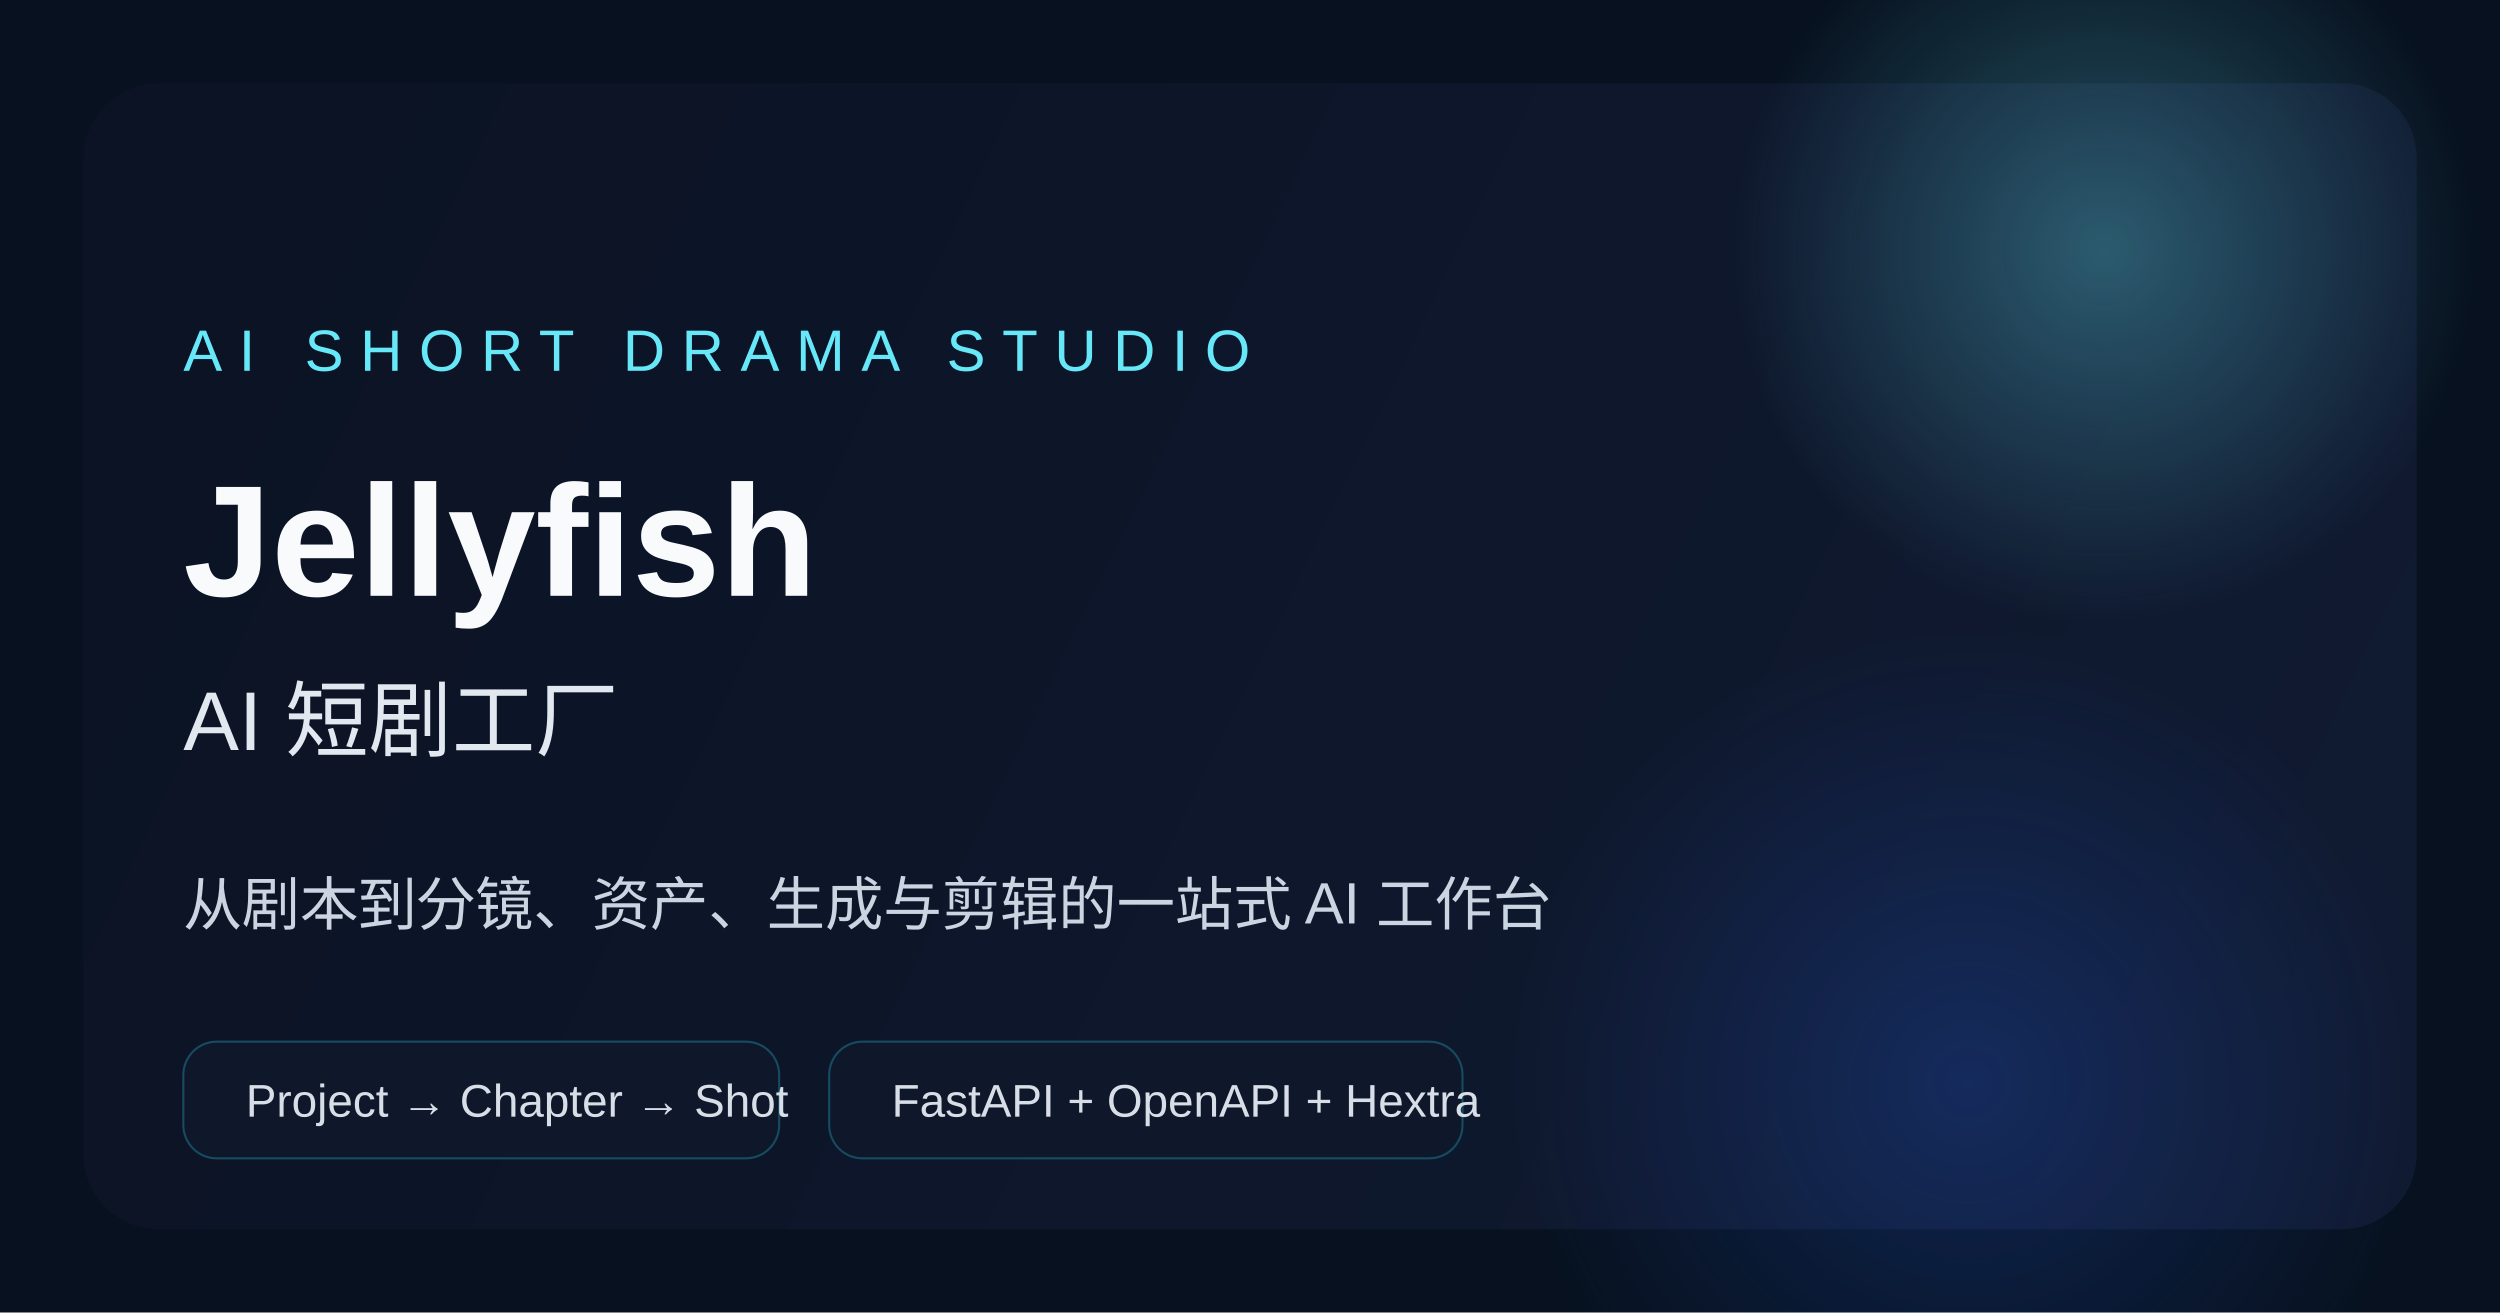
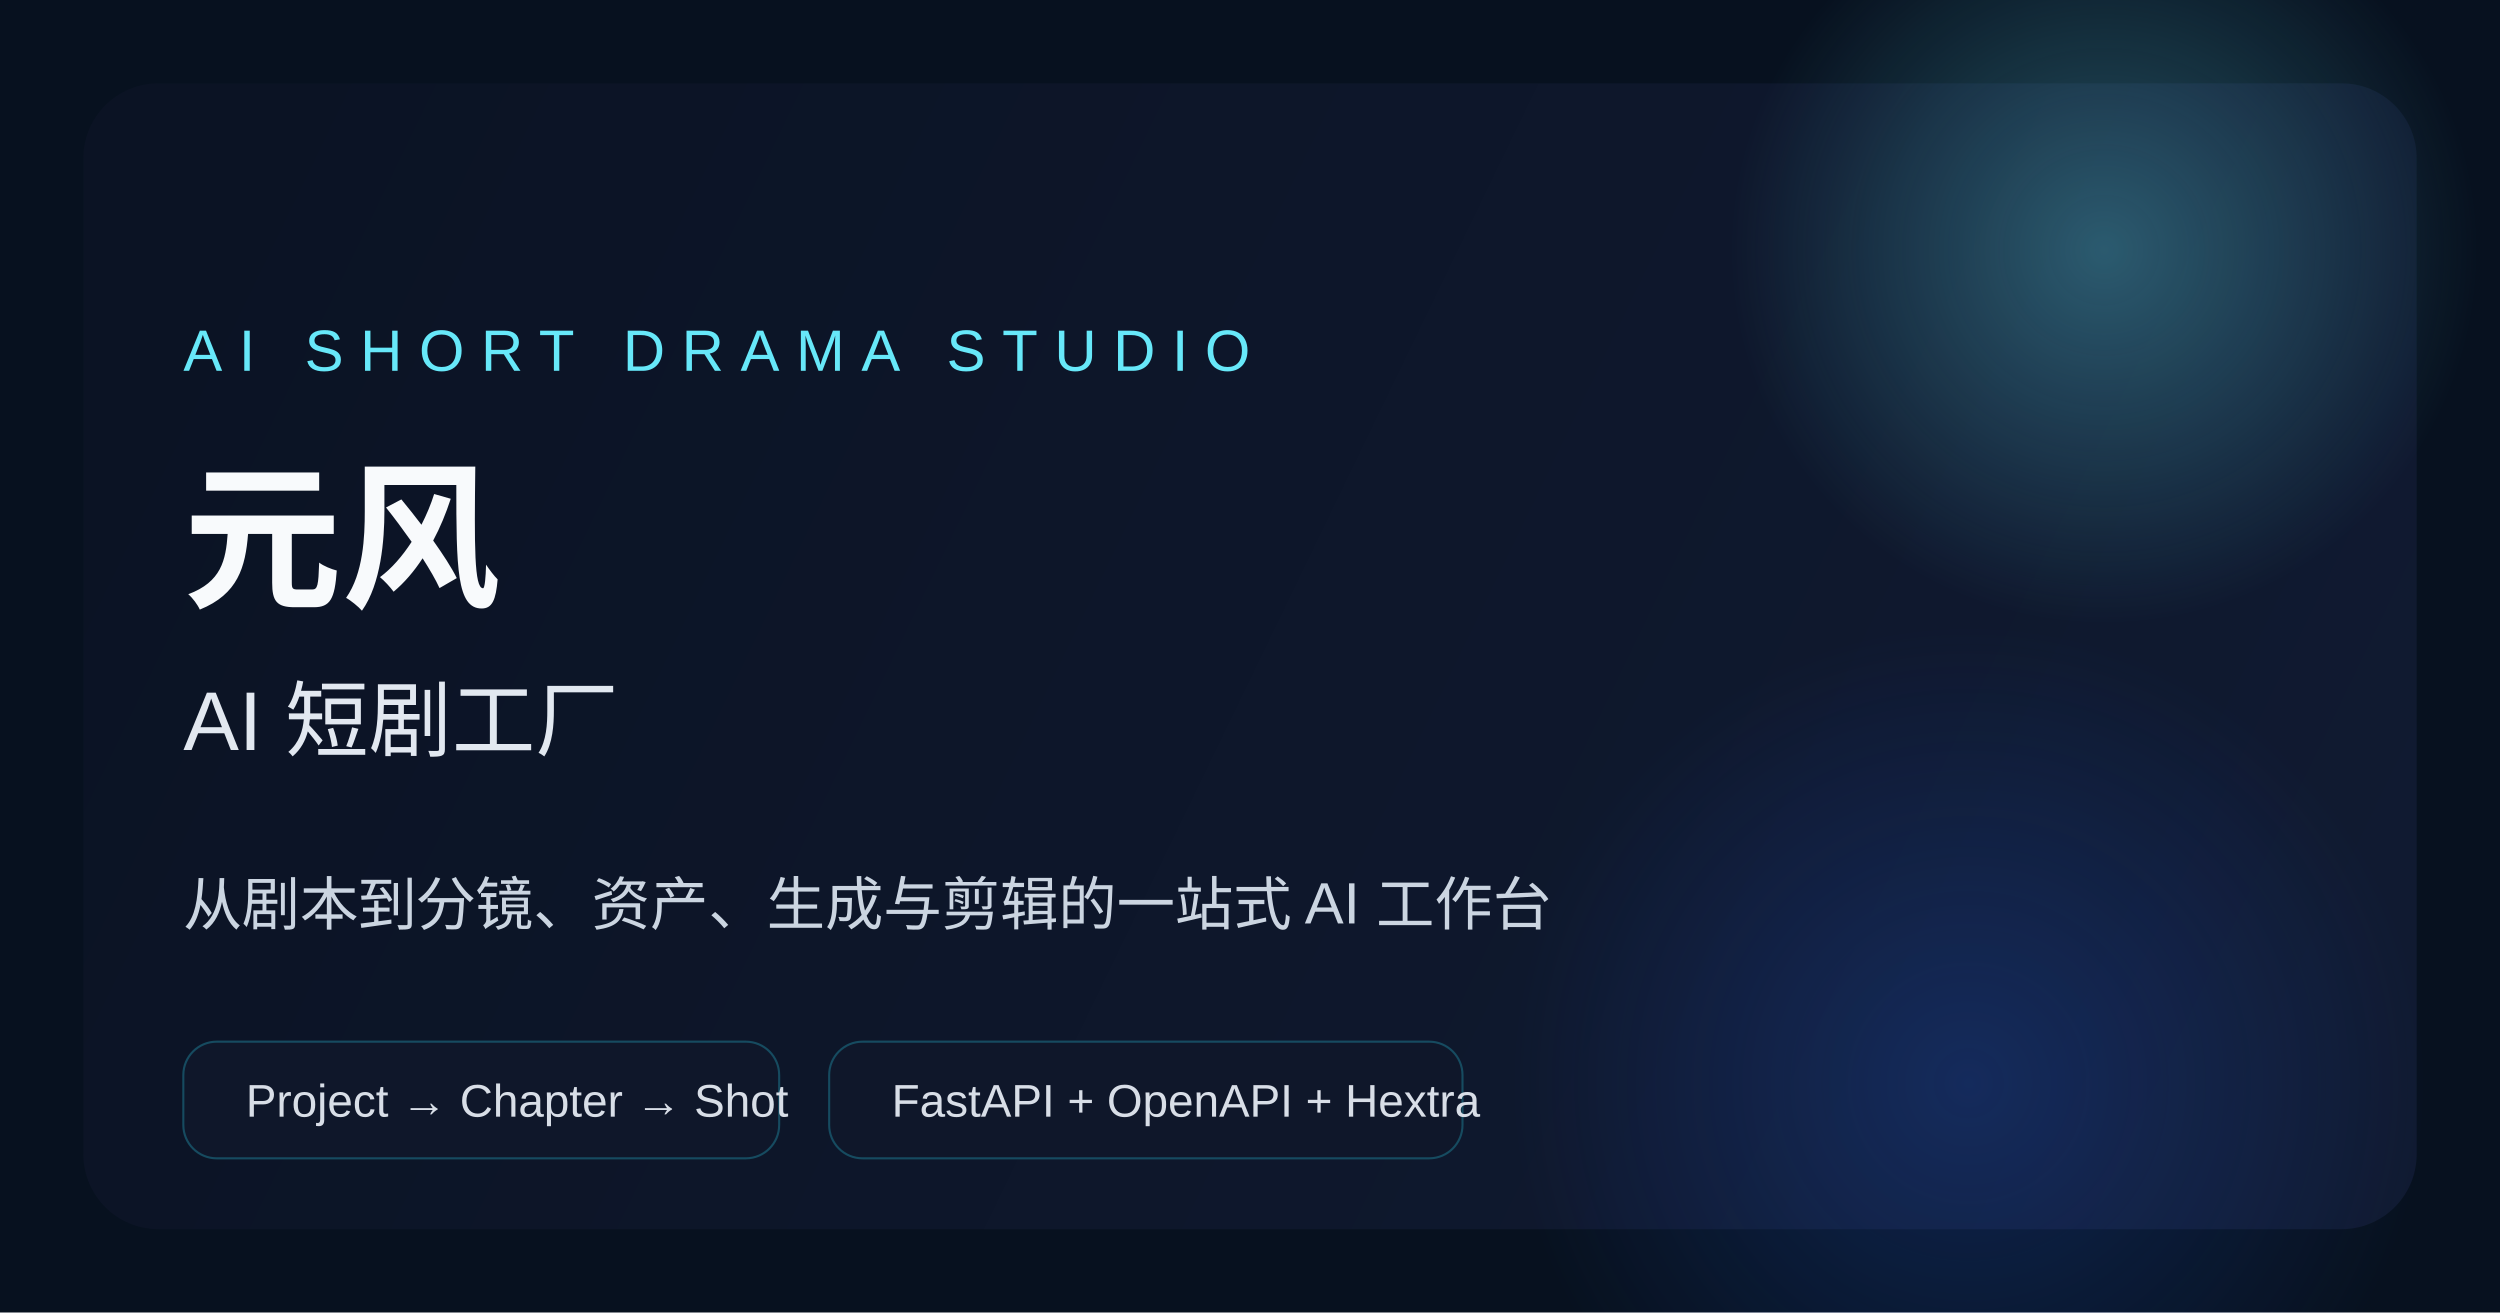
<svg xmlns="http://www.w3.org/2000/svg" width="1200" height="630" viewBox="0 0 1200 630" fill="none">
  <rect width="1200" height="630" fill="#07111F" />
  <rect x="40" y="40" width="1120" height="550" rx="36" fill="url(#panel)" />
  <circle cx="1010" cy="120" r="180" fill="url(#orb)" fill-opacity="0.32" />
  <circle cx="945" cy="520" r="220" fill="url(#orb2)" fill-opacity="0.24" />
  <text x="88" y="178" fill="#67E8F9" font-size="28" font-family="Arial, sans-serif" letter-spacing="8">AI SHORT DRAMA STUDIO</text>
-   <text x="88" y="286" fill="#F8FAFC" font-size="76" font-weight="700" font-family="Arial, sans-serif">Jellyfish</text>
+   <text x="88" y="286" fill="#F8FAFC" font-size="76" font-weight="700" font-family="Arial, sans-serif">元风</text>
  <text x="88" y="360" fill="#E2E8F0" font-size="40" font-family="Arial, sans-serif">AI 短剧工厂</text>
  <text x="88" y="444" fill="#CBD5E1" font-size="28" font-family="Arial, sans-serif">从剧本到分镜、资产、生成与剪辑的一站式 AI 工作台</text>
  <g opacity="0.95">
    <rect x="88" y="500" width="286" height="56" rx="16" fill="#0F172A" stroke="#164E63" />
    <text x="118" y="536" fill="#E2E8F0" font-size="22" font-family="Arial, sans-serif">Project → Chapter → Shot</text>
  </g>
  <g opacity="0.95">
    <rect x="398" y="500" width="304" height="56" rx="16" fill="#0F172A" stroke="#164E63" />
    <text x="428" y="536" fill="#E2E8F0" font-size="22" font-family="Arial, sans-serif">FastAPI + OpenAPI + Hextra</text>
  </g>
  <defs>
    <linearGradient id="panel" x1="104" y1="76" x2="1104" y2="560" gradientUnits="userSpaceOnUse">
      <stop stop-color="#0B1324" />
      <stop offset="1" stop-color="#101A31" />
    </linearGradient>
    <radialGradient id="orb" cx="0" cy="0" r="1" gradientUnits="userSpaceOnUse" gradientTransform="translate(1010 120) rotate(90) scale(180)">
      <stop stop-color="#67E8F9" />
      <stop offset="1" stop-color="#67E8F9" stop-opacity="0" />
    </radialGradient>
    <radialGradient id="orb2" cx="0" cy="0" r="1" gradientUnits="userSpaceOnUse" gradientTransform="translate(945 520) rotate(90) scale(220)">
      <stop stop-color="#2563EB" />
      <stop offset="1" stop-color="#2563EB" stop-opacity="0" />
    </radialGradient>
  </defs>
</svg>
